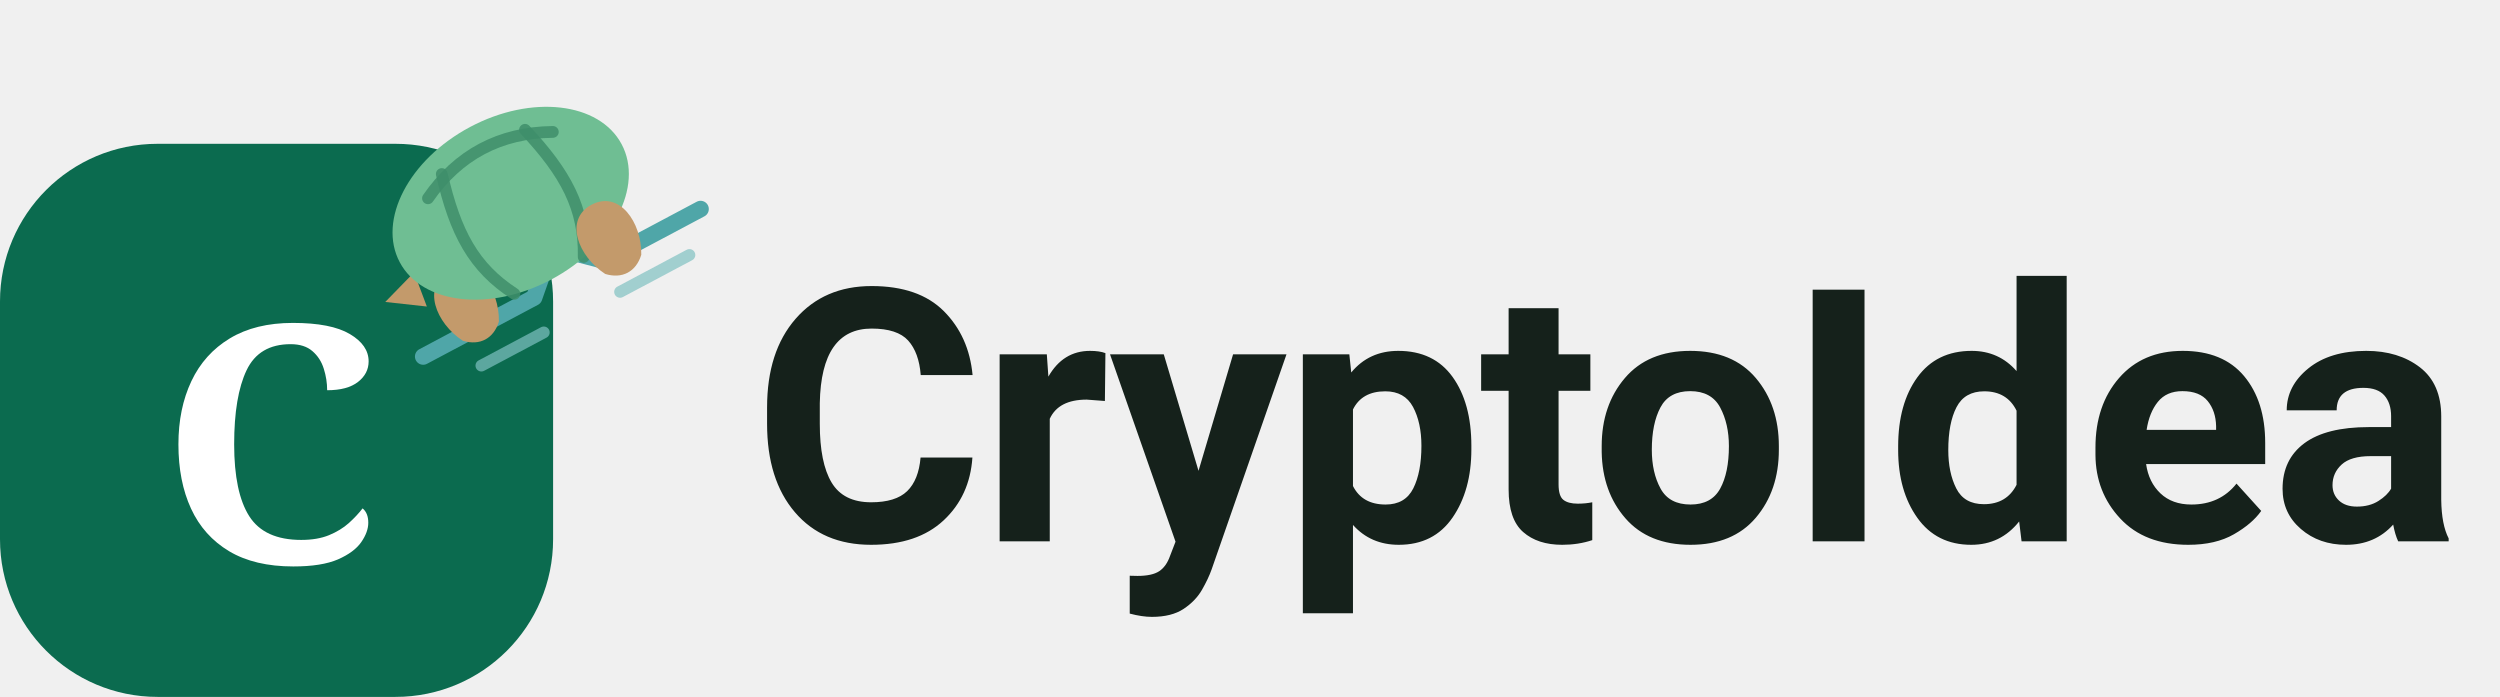
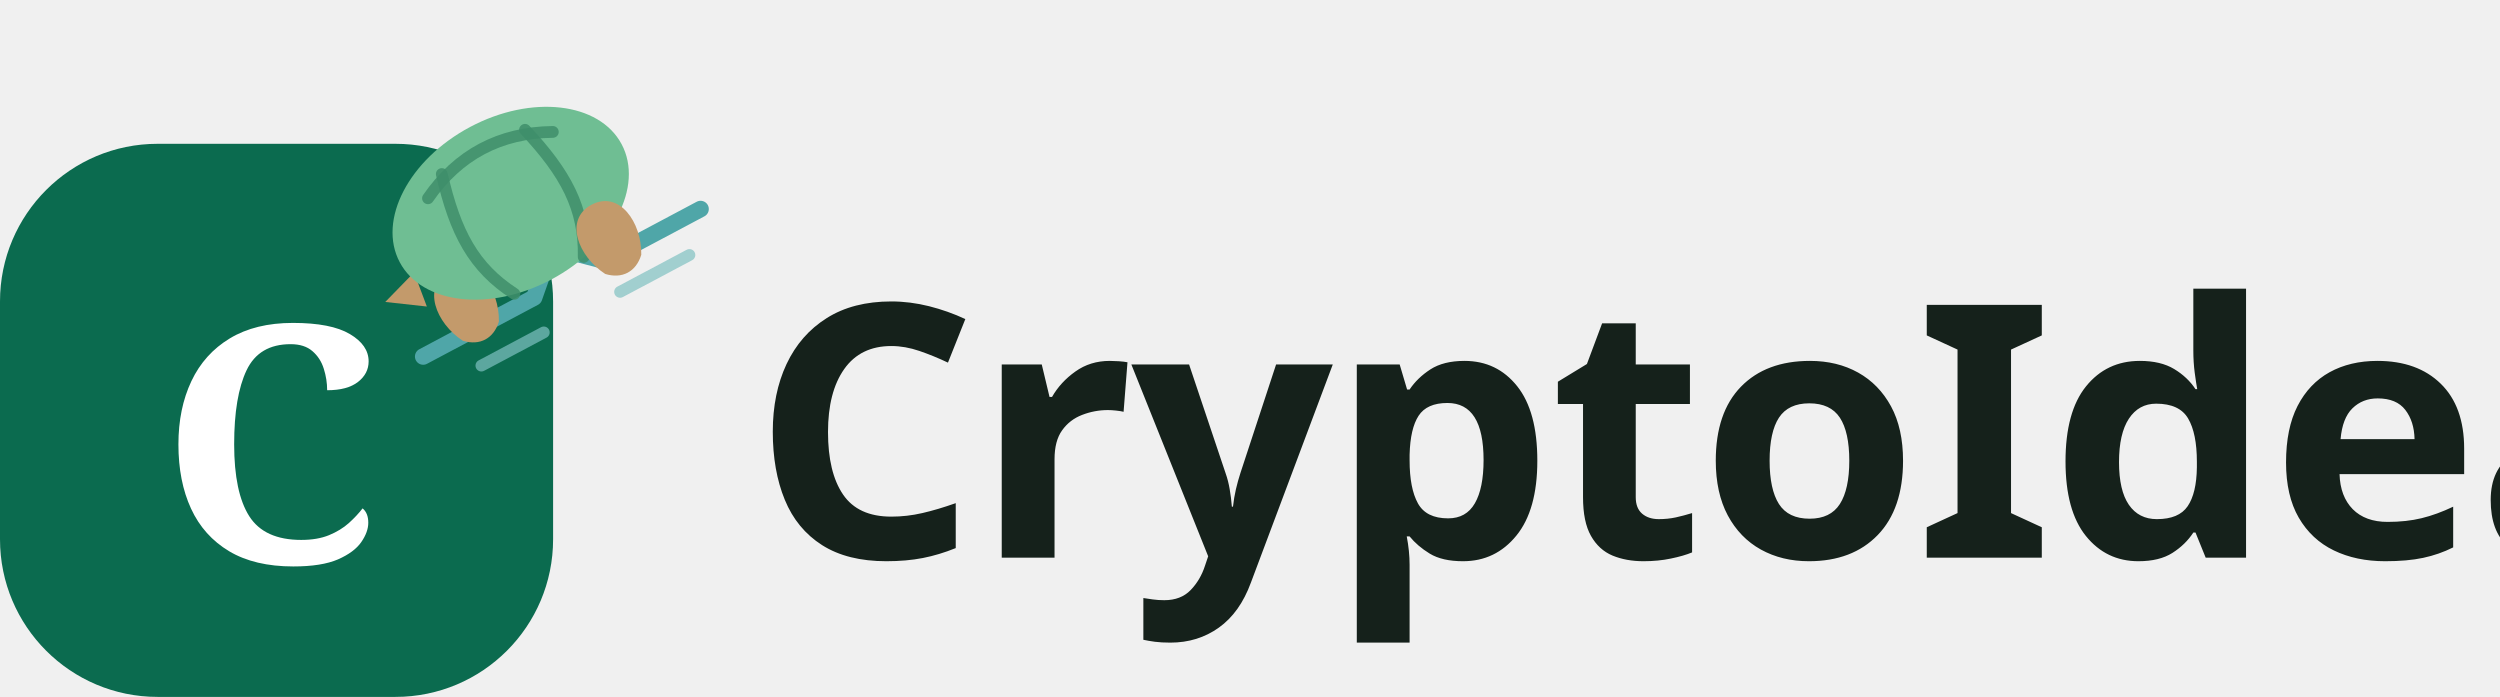
<svg xmlns="http://www.w3.org/2000/svg" viewBox="0 -26 452 126" role="img" aria-label="CryptoIdea">
  <defs>
    <style>
  .tile{fill:#0B6B4F}.cee{fill:#fff;font-family:'Fraunces','Georgia',serif;font-weight:600;font-size:60px}
  .shell{fill:#6FBE93}.skin{fill:#C39A6B}.eye{fill:#2F2013}
  .seam{fill:none;stroke:#3E8E6A;stroke-width:1.5;stroke-linecap:round;stroke-linejoin:round;opacity:.85}
  .crest{fill:none;stroke:#4FA6A8;stroke-width:2.1;stroke-linecap:round;stroke-linejoin:round}
  .ripple{fill:none;stroke:#7FC0C1;stroke-width:1.5;stroke-linecap:round;opacity:.7}
  .head{transform:translate(-14px,0);animation:ghead 1200ms ease-in-out infinite}
  .bob{transform-box:fill-box;transform-origin:center;animation:gbob 1200ms ease-in-out infinite}
  .life{transform-box:fill-box;transform-origin:center;animation:gsway 1200ms ease-in-out infinite}
  .ff{transform-box:fill-box;transform-origin:50% 0;animation:gpad 1200ms ease-in-out infinite}
  .fb{transform-box:fill-box;transform-origin:50% 0;animation:gpadB 1200ms ease-in-out infinite}
  .eye{transform-box:fill-box;transform-origin:center;animation:gblink 1200ms linear infinite}
  .ripple{animation:grip 1200ms ease-in-out infinite}
  @keyframes ghead{0%{transform:translate(-14px,0)}14%,86%{transform:translate(0,0)}100%{transform:translate(-14px,0)}}
  @keyframes gbob{0%,100%{transform:translateY(0)}50%{transform:translateY(-1.4px)}}
  @keyframes gsway{0%,100%{transform:translateY(0)}50%{transform:translateY(-.7px)}}
  @keyframes gpad{0%,100%{transform:rotate(-9deg)}25%{transform:rotate(19deg)}50%{transform:rotate(-9deg)}75%{transform:rotate(19deg)}}
  @keyframes gpadB{0%,100%{transform:rotate(16deg)}25%{transform:rotate(-6deg)}50%{transform:rotate(16deg)}75%{transform:rotate(-6deg)}}
  @keyframes gblink{0%,44%,54%,100%{transform:scaleY(1)}49%{transform:scaleY(.12)}}
  @keyframes grip{0%,100%{opacity:.45}50%{opacity:.9}}
-   .word{font-family:'Hanken Grotesk',system-ui,-apple-system,'Segoe UI',Roboto,sans-serif;font-weight:600;font-size:64px;letter-spacing:-0.64px;fill:#15211B}
+   .word{font-family:'Hanken Grotesk',system-ui,sans-serif;font-weight:600;font-size:64px;letter-spacing:-0.64px;fill:#15211B}
  </style>
  </defs>
  <g>
    <rect class="tile" x="0" y="0" width="100" height="100" rx="28.5" />
    <text class="cee" x="49" y="55" text-anchor="middle" dominant-baseline="middle">C</text>
    <g class="turtle" transform="translate(93 12) rotate(-28) scale(1.42)">
      <g class="life">
        <path class="crest" d="M-19,11 L-3,11 L2,6.4 L7,11 L21,11" />
        <path class="ripple" d="M-13,15.5 L-4,15.5" />
        <path class="ripple" d="M7,15.5 L17,15.5" />
        <g transform="translate(-11 3)">
          <g class="fb">
            <path class="skin flip" d="M0,0 C-4,0 -4.6,5 -2.6,8.6 C-1,10.2 1,10.2 2.6,8.6 C4.6,5 4,0 0,0 Z" />
          </g>
        </g>
        <path class="skin" d="M-15,1 l-5,1.6 l4.4,3 z" />
        <g class="head">
          <g class="bob">
            <path class="skin" d="M5,-3.4 L19,-4.2 L19,3 L5,3 Z" />
            <ellipse class="skin" cx="20.5" cy="-2" rx="6.2" ry="5.2" />
            <circle class="eye" cx="22.6" cy="-4" r="1.3" />
          </g>
        </g>
        <ellipse class="shell" cx="0" cy="-1" rx="16" ry="11" />
        <path class="seam" d="M-9,-6.5 C-3,-9.6 3,-9.6 9,-6.5" />
        <path class="seam" d="M-6,-8.4 C-8,-1 -8,4 -5,9.4" />
        <path class="seam" d="M6,-8.4 C8,-1 8,4 5,9.4" />
        <g transform="translate(9 4)">
          <g class="ff">
            <path class="skin flip" d="M0,0 C-4,0 -4.6,5 -2.6,8.6 C-1,10.2 1,10.2 2.6,8.6 C4.6,5 4,0 0,0 Z" />
          </g>
        </g>
      </g>
    </g>
  </g>
  <text class="word" x="136" y="50" dominant-baseline="central">CryptoIdea</text>
</svg>
